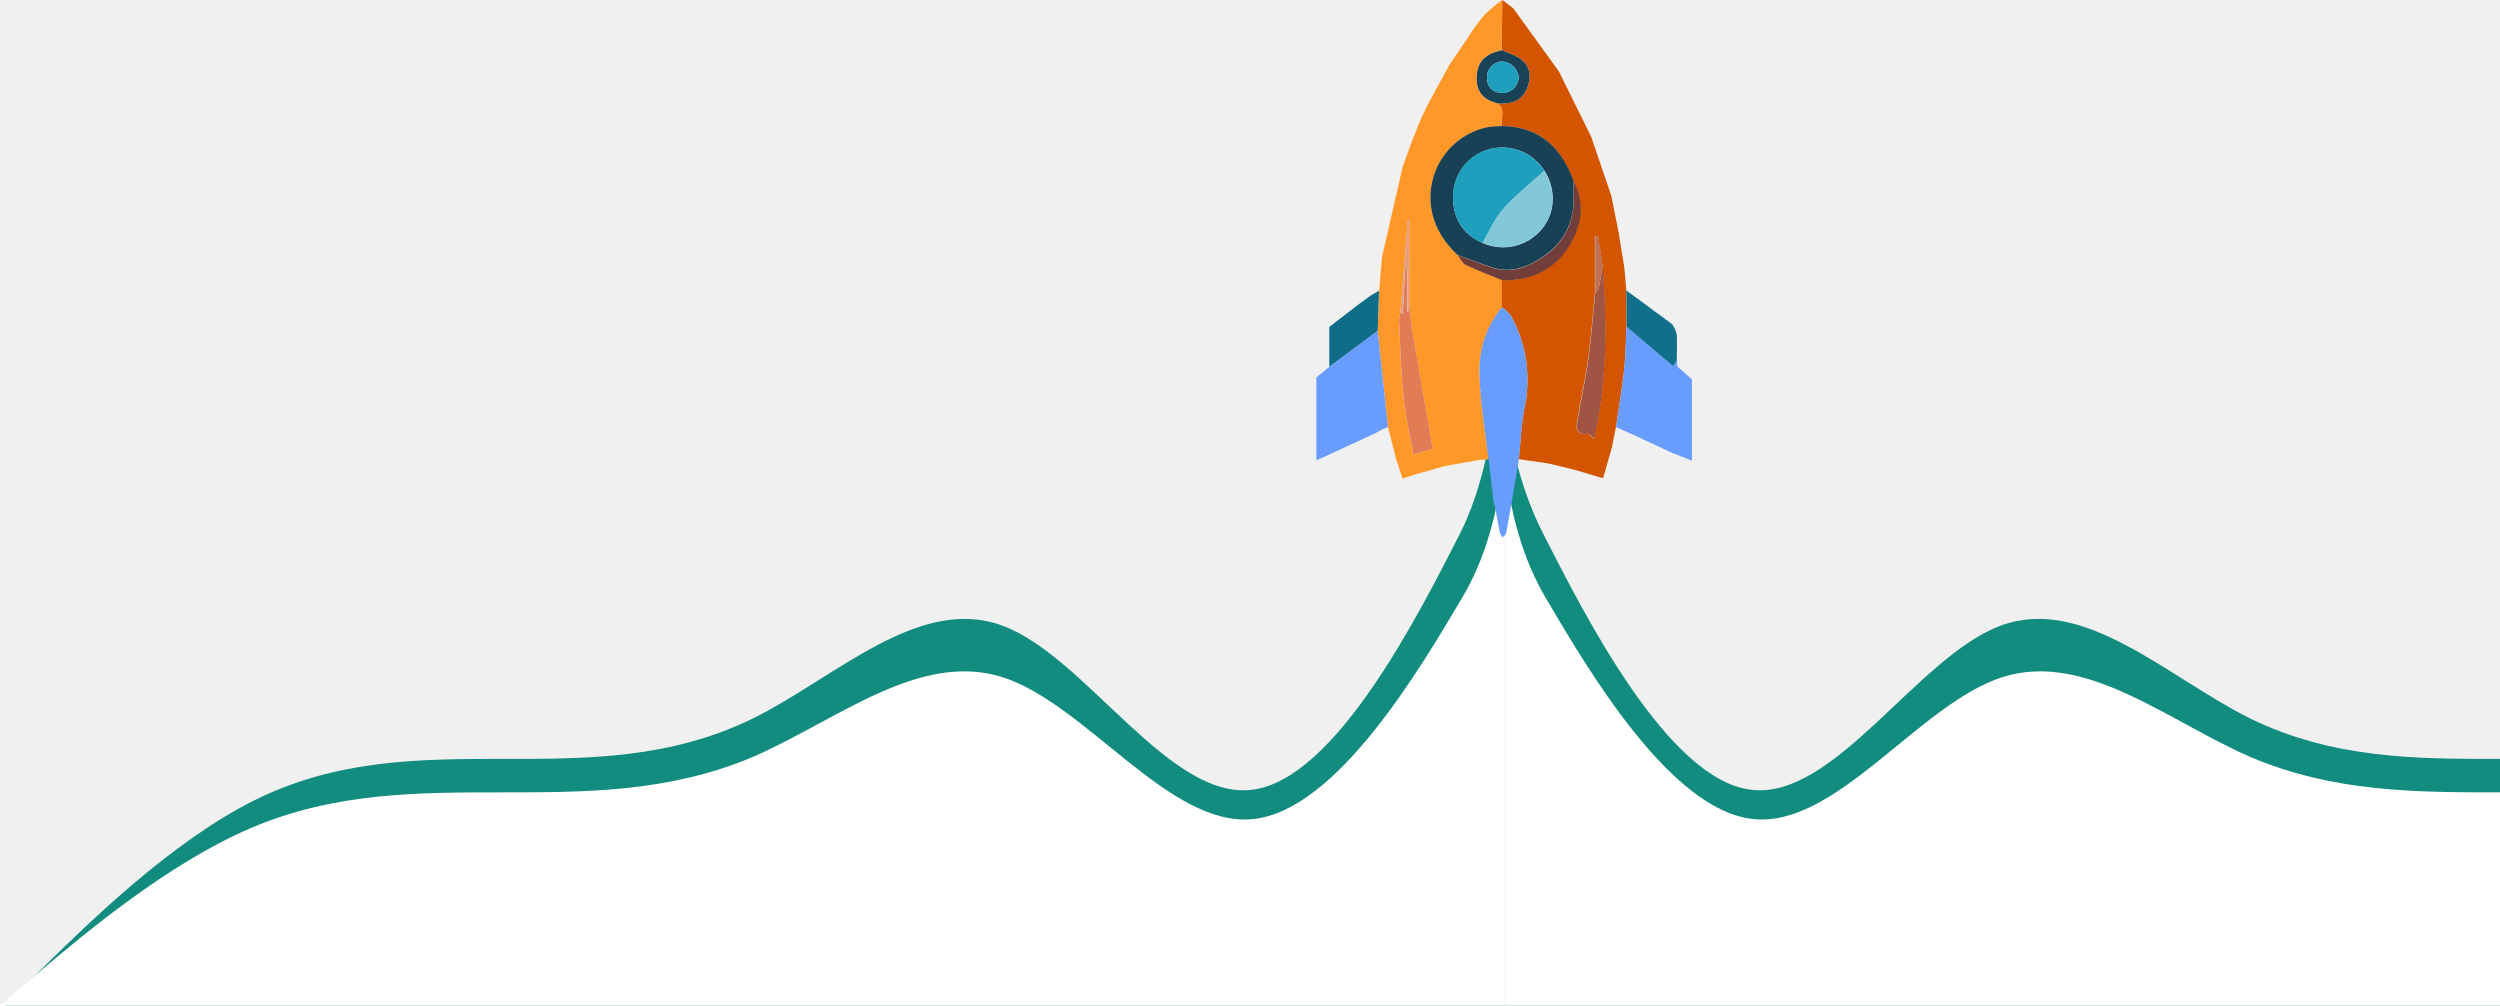
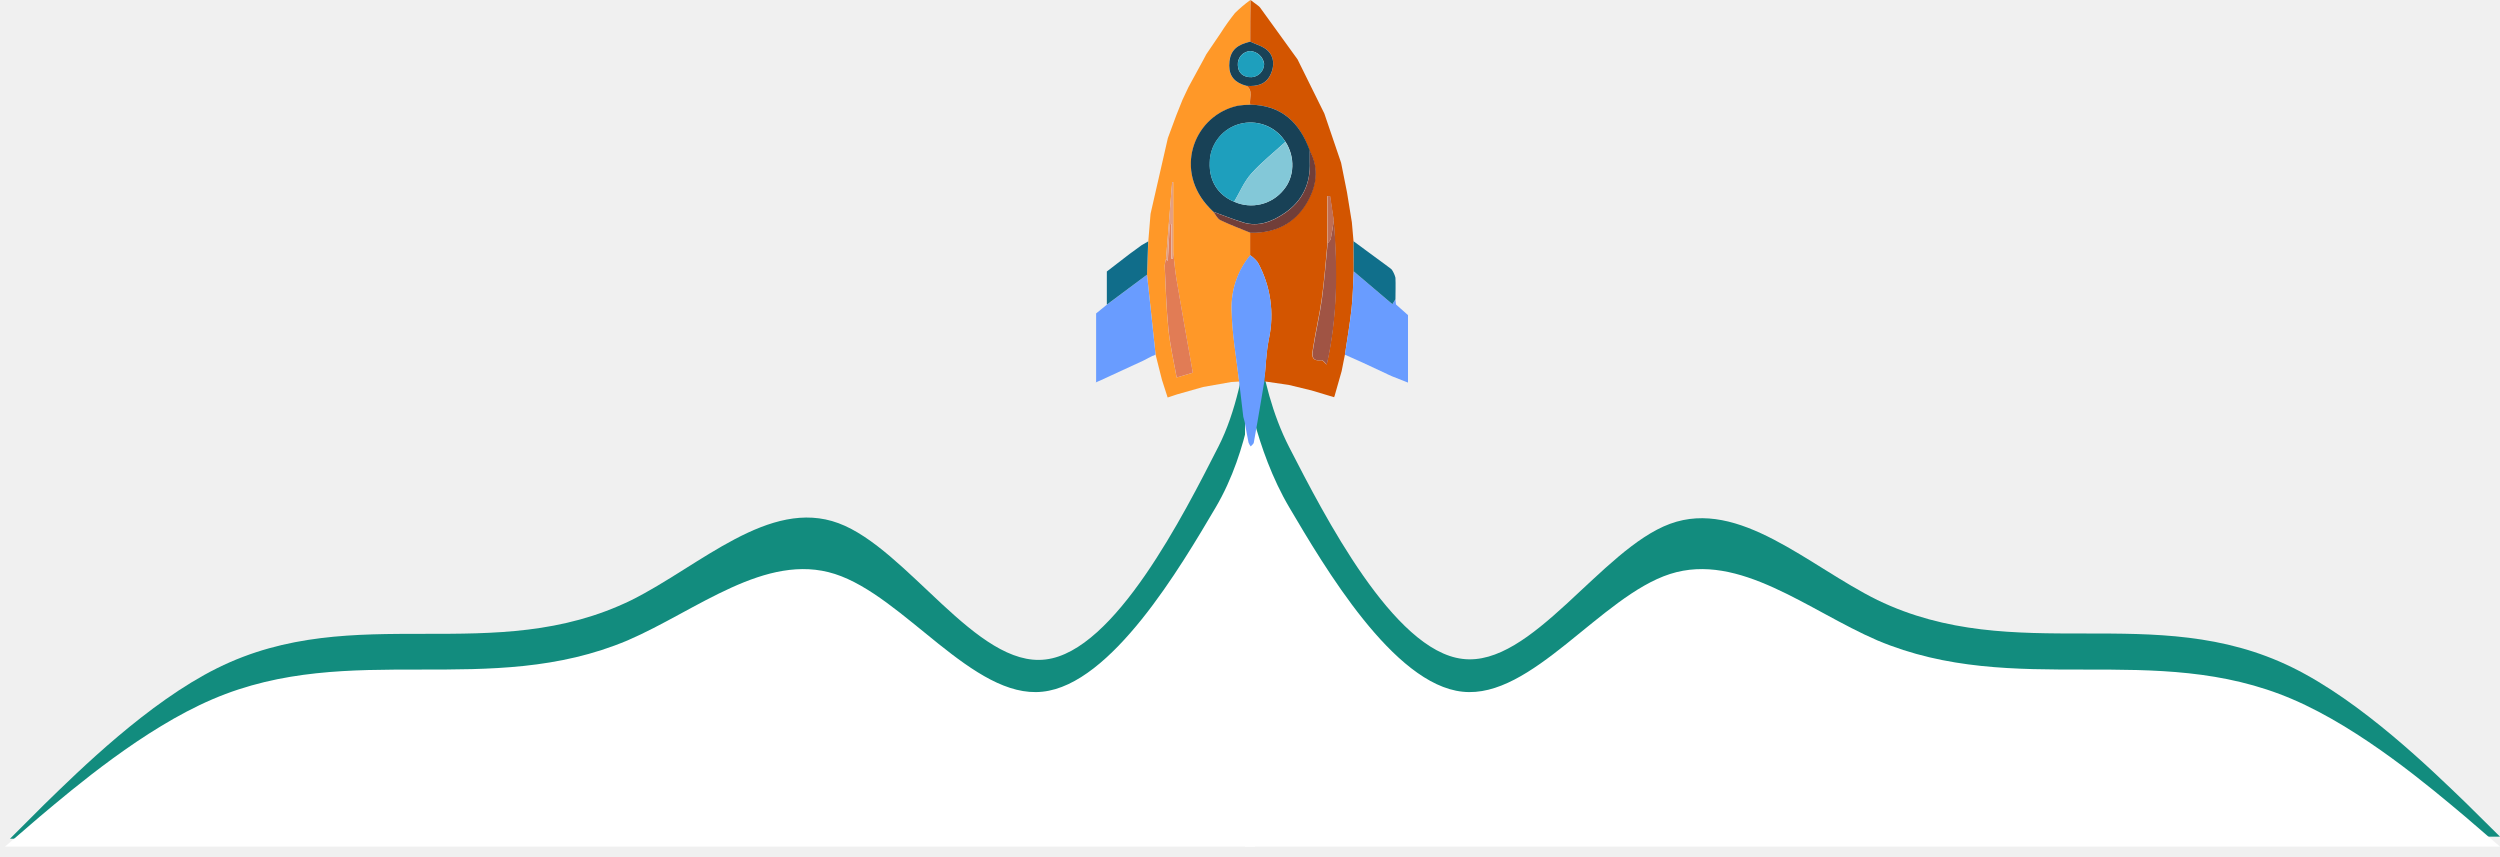
- <svg xmlns="http://www.w3.org/2000/svg" width="266" height="107" viewBox="0 0 266 107" fill="none">
-   <path fill-rule="evenodd" clip-rule="evenodd" d="M0.531 107L4.931 102.603C9.38 98.271 18.229 89.543 27.078 85.146C35.927 80.749 44.776 80.749 53.625 80.749C62.474 80.749 71.323 80.749 80.172 76.417C88.973 72.02 97.822 63.291 106.671 66.573C115.52 69.854 124.369 85.146 133.218 84.03C142.067 82.98 150.916 65.457 155.365 56.729C159.813 48 159.765 34 159.765 34V107H155.365C150.916 107 142.067 107 133.218 107C124.369 107 115.52 107 106.671 107C97.822 107 88.973 107 80.124 107C71.323 107 62.474 107 53.625 107C44.776 107 35.927 107 27.078 107C18.229 107 9.38 107 4.931 107H0.531Z" fill="#128C7E" />
-   <path fill-rule="evenodd" clip-rule="evenodd" d="M319 107L314.599 102.603C310.151 98.271 301.302 89.543 292.453 85.146C283.604 80.749 274.755 80.749 265.906 80.749C257.057 80.749 248.208 80.749 239.359 76.417C230.558 72.02 221.709 63.291 212.86 66.573C204.011 69.854 195.161 85.146 186.312 84.03C177.463 82.98 168.614 65.457 164.166 56.729C159.718 48 159.765 37.5 159.765 37.5V107H164.166C168.614 107 177.463 107 186.312 107C195.161 107 204.011 107 212.86 107C221.709 107 230.558 107 239.407 107C248.208 107 257.057 107 265.906 107C274.755 107 283.604 107 292.453 107C301.302 107 310.151 107 314.599 107H319Z" fill="#128C7E" />
-   <path fill-rule="evenodd" clip-rule="evenodd" d="M0 107L4.423 103.199C8.893 99.455 17.786 91.91 26.68 88.109C35.573 84.308 44.466 84.308 53.359 84.308C62.252 84.308 71.146 84.308 80.039 80.564C88.884 76.763 97.777 69.218 106.671 72.055C115.564 74.891 124.457 88.109 133.35 87.145C142.243 86.237 151.137 71.09 155.607 63.545C160.078 56 160.03 47 160.03 47V107H155.607C151.137 107 142.243 107 133.35 107C124.457 107 115.564 107 106.671 107C97.777 107 88.884 107 79.991 107C71.146 107 62.252 107 53.359 107C44.466 107 35.573 107 26.68 107C17.786 107 8.893 107 4.423 107H0Z" fill="white" />
-   <path fill-rule="evenodd" clip-rule="evenodd" d="M319 107L314.607 103.199C310.166 99.455 301.331 91.91 292.497 88.109C283.663 84.308 274.828 84.308 265.994 84.308C257.16 84.308 248.325 84.308 239.491 80.564C230.704 76.763 221.87 69.218 213.036 72.055C204.202 74.891 195.367 88.109 186.533 87.145C177.699 86.237 168.864 71.09 164.423 63.545C159.982 56 160.03 47 160.03 47V107H164.423C168.864 107 177.699 107 186.533 107C195.367 107 204.202 107 213.036 107C221.87 107 230.704 107 239.539 107C248.325 107 257.16 107 265.994 107C274.828 107 283.663 107 292.497 107C301.331 107 310.166 107 314.607 107H319Z" fill="white" />
-   <g clip-path="url(#clip0_3979_6263)">
-     <path d="M156.014 4.249C156.578 3.358 157.19 2.499 157.848 1.675C158.464 1.066 159.125 0.506 159.828 0C159.828 1.779 159.815 3.557 159.788 5.334L159.257 5.489C157.757 5.944 157.099 6.843 157.115 8.411C157.115 9.789 157.824 10.601 159.341 11.001C160.224 11.67 159.657 12.585 159.788 13.412C159.271 13.428 158.755 13.476 158.244 13.555C152.775 14.743 150.086 21.4 154.216 26.227L154.652 26.686L155.099 27.134C155.385 27.494 155.598 28.009 155.971 28.187C157.23 28.793 158.545 29.28 159.84 29.811C159.84 30.773 159.84 31.732 159.84 32.694C158.206 34.655 157.346 37.147 157.424 39.699C157.479 42.764 158.042 45.817 158.386 48.878L157.365 48.942L153.781 49.575L150.415 50.53L149.227 50.926C148.969 50.134 148.736 49.393 148.498 48.66C148.225 47.583 147.956 46.506 147.682 45.429L146.585 35.189C146.641 33.767 146.692 32.349 146.748 30.928L147.037 27.395C147.773 24.159 148.513 20.925 149.254 17.693L150.336 14.771C150.6 14.114 150.864 13.454 151.128 12.791L151.888 11.175C152.535 9.992 153.183 8.804 153.832 7.611L154.181 6.95L156.014 4.249ZM149.94 32.278V23.332L149.809 23.312L149.017 33.177C148.927 33.452 148.87 33.736 148.847 34.024C148.981 36.729 149.045 39.446 149.318 42.134C149.524 44.186 149.999 46.205 150.379 48.364L152.446 47.746C151.726 43.647 151.021 39.723 150.355 35.787C150.165 34.626 150.078 33.45 149.94 32.278Z" fill="#FF9828" />
-     <path d="M159.8 32.694C159.8 31.732 159.8 30.773 159.8 29.811C162.9 29.878 165.403 28.69 166.999 26.017C168.266 23.899 168.658 21.606 167.395 19.285C166.136 15.678 163.795 13.464 159.8 13.412C159.669 12.62 160.235 11.67 159.352 11.001C160.647 11.088 161.819 10.842 162.421 9.54C162.92 8.459 162.908 7.294 162.025 6.459C161.443 5.916 160.56 5.698 159.807 5.334C159.807 3.557 159.821 1.779 159.847 0L160.869 0.768L161.055 0.946L165.87 7.607L169.304 14.549L171.45 20.857C171.701 22.119 171.953 23.384 172.206 24.651L172.828 28.48L173.038 30.888L173.066 34.753C172.978 36.337 172.963 37.945 172.788 39.529C172.575 41.509 172.226 43.465 171.937 45.433C171.798 46.138 171.656 46.847 171.517 47.552C171.228 48.566 170.943 49.575 170.654 50.585V50.613L170.551 50.886L167.648 50.015L164.753 49.314L161.605 48.855C161.791 47.045 161.839 45.207 162.195 43.429C162.922 40.093 162.417 36.606 160.774 33.612C160.499 33.257 160.17 32.947 159.8 32.694ZM169.7 31.157C169.466 33.533 169.304 35.909 168.975 38.246C168.69 40.337 168.183 42.392 167.874 44.475C167.755 45.243 167.411 46.332 168.951 46.162C169.137 46.162 169.347 46.494 169.601 46.7C170.987 40.582 170.987 34.424 170.496 28.227C170.341 27.189 170.183 26.156 170.028 25.118H169.7V31.157Z" fill="#D35500" />
-     <path d="M159.8 13.412C163.795 13.464 166.136 15.677 167.435 19.277C167.435 19.76 167.435 20.247 167.435 20.73C167.546 23.502 166.496 25.744 164.203 27.3C162.619 28.373 160.873 29.094 158.905 28.488C157.61 28.092 156.351 27.585 155.079 27.126C154.929 26.979 154.778 26.829 154.632 26.678L154.204 26.211C150.074 21.392 152.763 14.727 158.232 13.539C158.751 13.464 159.275 13.421 159.8 13.412ZM157.76 25.846C158.838 26.327 160.044 26.437 161.19 26.159C162.337 25.881 163.359 25.231 164.096 24.31C165.49 22.651 165.585 20.116 164.334 18.168C164.18 17.962 164.037 17.74 163.871 17.546C163.178 16.738 162.257 16.157 161.23 15.879C160.202 15.601 159.115 15.638 158.109 15.986C157.101 16.336 156.226 16.988 155.603 17.853C154.979 18.718 154.637 19.755 154.624 20.821C154.529 23.162 155.658 24.967 157.745 25.846H157.76Z" fill="#184156" />
-     <path d="M159.8 32.693C160.173 32.95 160.503 33.264 160.778 33.624C162.421 36.617 162.926 40.104 162.2 43.441C161.844 45.219 161.804 47.056 161.61 48.866C161.467 49.7 161.328 50.537 161.19 51.377C160.885 53.155 160.588 54.941 160.264 56.715C160.228 56.893 159.99 57.035 159.868 57.194C159.751 57.039 159.656 56.868 159.586 56.687C159.408 55.82 159.258 54.949 159.099 54.077L158.917 53.388L158.383 48.878C158.026 45.817 157.464 42.768 157.424 39.699C157.336 37.152 158.181 34.661 159.8 32.693Z" fill="#699CFF" />
-     <path d="M146.585 35.188L147.678 45.416L147.465 45.543L147.239 45.61L146.11 46.2L140.733 48.679L140 49.004C140.022 48.988 140.039 48.967 140.05 48.943C140.061 48.919 140.066 48.892 140.063 48.865V40.153L141.434 39.041L146.585 35.188Z" fill="#699CFF" />
-     <path d="M149.94 32.277C150.079 33.465 150.166 34.625 150.364 35.785C151.029 39.722 151.734 43.646 152.455 47.745L150.388 48.362C149.992 46.204 149.532 44.185 149.326 42.133C149.053 39.444 148.99 36.728 148.855 34.023C148.878 33.735 148.935 33.451 149.025 33.176L149.188 33.401C149.211 33.401 149.255 33.358 149.259 33.338L149.504 28.713H149.702V33.152H149.9L149.94 32.277Z" fill="#E17C55" />
-     <path d="M146.586 35.189L141.438 39.026V34.781L144.356 32.532L145.889 31.415L146.732 30.928C146.692 32.349 146.641 33.767 146.586 35.189Z" fill="#106D8A" />
-     <path d="M155.088 27.136C156.359 27.595 157.618 28.118 158.913 28.514C160.893 29.112 162.632 28.391 164.212 27.326C166.505 25.769 167.554 23.532 167.443 20.756C167.443 20.273 167.443 19.786 167.443 19.303C168.694 21.631 168.302 23.924 167.047 26.035C165.463 28.708 162.948 29.896 159.848 29.828C158.553 29.298 157.238 28.811 155.979 28.205C155.587 28.011 155.373 27.496 155.088 27.136Z" fill="#713E39" />
-     <path d="M159.8 5.334C160.552 5.698 161.436 5.916 162.018 6.459C162.909 7.294 162.921 8.458 162.414 9.54C161.812 10.842 160.64 11.088 159.345 11.001C157.828 10.605 157.135 9.789 157.119 8.411C157.119 6.827 157.761 5.944 159.262 5.488L159.8 5.334ZM161.602 8.217C161.544 7.771 161.333 7.359 161.004 7.052C160.675 6.746 160.249 6.564 159.8 6.538C159.577 6.552 159.359 6.61 159.158 6.709C158.958 6.807 158.779 6.945 158.631 7.113C158.484 7.281 158.372 7.477 158.3 7.689C158.229 7.901 158.2 8.125 158.216 8.348C158.24 9.342 158.921 9.932 159.994 9.888C160.42 9.857 160.818 9.668 161.112 9.359C161.407 9.051 161.575 8.643 161.586 8.217H161.602Z" fill="#194257" />
-     <path d="M149.939 32.278L149.9 33.149H149.733V28.714H149.504L149.242 33.339C149.242 33.339 149.195 33.383 149.171 33.403L149.009 33.177L149.801 23.312L149.931 23.332L149.939 32.278Z" fill="#E39F82" />
-     <path d="M154.212 26.219L154.652 26.686L154.212 26.219Z" fill="#713E39" />
-     <path d="M171.938 45.442C172.227 43.462 172.575 41.514 172.789 39.541C172.963 37.957 172.979 36.373 173.066 34.766L178.016 38.967C178.175 38.71 178.281 38.528 178.412 38.346L178.483 39.007L180.02 40.369V49.014L178.012 48.222L177.541 48.012L174.195 46.448L171.938 45.442Z" fill="#699CFF" />
-     <path d="M170.523 28.227C171.014 34.416 171.014 40.582 169.628 46.7C169.387 46.494 169.165 46.142 168.979 46.161C167.438 46.332 167.791 45.243 167.902 44.474C168.223 42.392 168.718 40.336 169.003 38.245C169.323 35.893 169.494 33.521 169.727 31.157C169.862 30.971 170.076 30.797 170.123 30.591C170.286 29.811 170.393 29.015 170.523 28.227Z" fill="#A05444" />
-     <path d="M178.412 38.345C178.301 38.527 178.194 38.709 178.016 38.967L173.066 34.765C173.066 33.478 173.066 32.187 173.039 30.9L177.743 34.365L177.945 34.544C178.16 34.86 178.318 35.211 178.412 35.581C178.452 36.5 178.412 37.422 178.412 38.345Z" fill="#106F8B" />
-     <path d="M170.524 28.226C170.393 29.018 170.286 29.81 170.128 30.602C170.08 30.808 169.867 30.998 169.732 31.168V25.117H170.061C170.211 26.155 170.369 27.188 170.524 28.226Z" fill="#C06E54" />
-     <path d="M157.745 25.847C155.658 24.968 154.529 23.162 154.605 20.822C154.618 19.755 154.96 18.719 155.583 17.854C156.207 16.989 157.082 16.337 158.089 15.987C159.096 15.639 160.183 15.601 161.211 15.88C162.238 16.158 163.158 16.739 163.851 17.547C164.018 17.741 164.16 17.943 164.315 18.169C162.837 19.523 161.246 20.778 159.919 22.267C159.008 23.293 158.458 24.643 157.745 25.847Z" fill="#1E9FBD" />
-     <path d="M157.745 25.848C158.457 24.66 159.004 23.294 159.919 22.284C161.245 20.795 162.837 19.54 164.314 18.186C165.566 20.134 165.471 22.668 164.077 24.328C163.337 25.245 162.315 25.891 161.17 26.166C160.024 26.441 158.82 26.329 157.745 25.848Z" fill="#83C8D8" />
-     <path d="M161.586 8.218C161.576 8.643 161.408 9.049 161.116 9.358C160.823 9.667 160.426 9.856 160.002 9.889C158.929 9.933 158.248 9.343 158.224 8.349C158.209 8.126 158.237 7.902 158.309 7.69C158.38 7.478 158.493 7.282 158.64 7.114C158.787 6.946 158.966 6.809 159.167 6.71C159.367 6.611 159.585 6.553 159.808 6.539C160.253 6.57 160.673 6.755 160.998 7.061C161.322 7.367 161.53 7.776 161.586 8.218Z" fill="#1E9FBD" />
+ <svg xmlns="http://www.w3.org/2000/svg" width="251" height="86" viewBox="0 0 251 86" fill="none">
+   <path fill-rule="evenodd" clip-rule="evenodd" d="M1 84.21L4.449 80.764C7.935 77.369 14.87 70.529 21.805 67.083C28.74 63.637 35.675 63.637 42.61 63.637C49.545 63.637 56.48 63.637 63.415 60.242C70.312 56.796 77.247 49.956 84.182 52.527C91.117 55.099 98.052 67.083 104.987 66.209C111.922 65.386 118.857 51.653 122.343 44.812C125.83 37.972 125.792 27 125.792 27V84.21H122.343C118.857 84.21 111.922 84.21 104.987 84.21C98.052 84.21 91.117 84.21 84.182 84.21C77.247 84.21 70.312 84.21 63.377 84.21C56.48 84.21 49.545 84.21 42.61 84.21C35.675 84.21 28.74 84.21 21.805 84.21C14.87 84.21 7.935 84.21 4.449 84.21H1Z" fill="#128C7E" />
+   <path fill-rule="evenodd" clip-rule="evenodd" d="M251 84L247.546 80.584C244.053 77.218 237.107 70.436 230.16 67.02C223.214 63.603 216.267 63.603 209.321 63.603C202.374 63.603 195.428 63.603 188.481 60.238C181.572 56.821 174.626 50.039 167.679 52.589C160.733 55.139 153.786 67.02 146.84 66.153C139.893 65.337 132.947 51.722 129.455 44.94C125.962 38.158 126 30 126 30V84H129.455C132.947 84 139.893 84 146.84 84C153.786 84 160.733 84 167.679 84C174.626 84 181.572 84 188.519 84C195.428 84 202.374 84 209.321 84C216.267 84 223.214 84 230.16 84C237.107 84 244.053 84 247.546 84H251Z" fill="#128C7E" />
+   <path fill-rule="evenodd" clip-rule="evenodd" d="M0.5 85L3.954 82.023C7.447 79.09 14.393 73.179 21.34 70.202C28.286 67.225 35.233 67.225 42.179 67.225C49.126 67.225 56.072 67.225 63.019 64.292C69.928 61.314 76.874 55.404 83.821 57.626C90.767 59.848 97.714 70.202 104.66 69.447C111.607 68.736 118.553 56.871 122.045 50.96C125.538 45.05 126 38 126 38V85H122.045C118.553 85 111.607 85 104.66 85C97.714 85 90.767 85 83.821 85C76.874 85 69.928 85 62.981 85C56.072 85 49.126 85 42.179 85C35.233 85 28.286 85 21.34 85C14.393 85 7.447 85 3.954 85H0.5Z" fill="white" />
+   <path fill-rule="evenodd" clip-rule="evenodd" d="M251 85L247.546 82.023C244.053 79.09 237.107 73.179 230.16 70.202C223.214 67.225 216.267 67.225 209.321 67.225C202.374 67.225 195.428 67.225 188.481 64.292C181.572 61.314 174.626 55.404 167.679 57.626C160.733 59.848 153.786 70.202 146.84 69.447C139.893 68.736 132.947 56.871 129.455 50.96C125.962 45.05 125 38 125 38V85H129.455C132.947 85 139.893 85 146.84 85C153.786 85 160.733 85 167.679 85C174.626 85 181.572 85 188.519 85C195.428 85 202.374 85 209.321 85C216.267 85 223.214 85 230.16 85C237.107 85 244.053 85 247.546 85H251Z" fill="white" />
+   <g clip-path="url(#clip0_4095_6580)">
+     <path d="M122.55 3.33C122.992 2.632 123.472 1.959 123.987 1.313C124.47 0.836 124.989 0.397 125.539 0C125.539 1.394 125.529 2.788 125.508 4.18L125.092 4.301C123.916 4.658 123.401 5.363 123.413 6.592C123.413 7.672 123.969 8.308 125.157 8.621C125.849 9.146 125.406 9.863 125.508 10.511C125.103 10.524 124.698 10.561 124.298 10.623C120.012 11.554 117.905 16.771 121.141 20.554L121.483 20.914L121.834 21.265C122.057 21.547 122.225 21.951 122.516 22.09C123.503 22.565 124.534 22.947 125.548 23.363C125.548 24.117 125.548 24.868 125.548 25.622C124.268 27.159 123.595 29.112 123.655 31.112C123.699 33.514 124.139 35.907 124.409 38.306L123.609 38.356L120.8 38.852L118.162 39.6L117.231 39.91C117.029 39.29 116.846 38.709 116.66 38.135C116.446 37.291 116.235 36.447 116.021 35.603L115.161 27.577C115.205 26.463 115.245 25.352 115.288 24.238L115.515 21.47C116.092 18.933 116.671 16.399 117.253 13.866L118.1 11.576C118.307 11.061 118.514 10.543 118.721 10.024L119.317 8.758C119.824 7.831 120.331 6.9 120.84 5.965L121.114 5.447L122.55 3.33ZM117.79 25.296V18.285L117.687 18.27L117.067 26.001C116.996 26.216 116.951 26.439 116.933 26.665C117.039 28.785 117.088 30.913 117.303 33.021C117.464 34.628 117.836 36.211 118.134 37.902L119.754 37.418C119.189 34.206 118.637 31.131 118.116 28.046C117.967 27.137 117.898 26.215 117.79 25.296Z" fill="#FF9828" />
+     <path d="M125.517 25.622C125.517 24.868 125.517 24.117 125.517 23.363C127.947 23.416 129.908 22.485 131.159 20.39C132.152 18.729 132.459 16.932 131.469 15.114C130.482 12.287 128.648 10.552 125.517 10.511C125.414 9.891 125.858 9.146 125.166 8.621C126.181 8.69 127.099 8.497 127.571 7.476C127.962 6.629 127.953 5.717 127.261 5.062C126.805 4.637 126.113 4.466 125.523 4.18C125.523 2.788 125.533 1.394 125.554 0L126.355 0.602L126.5 0.742L130.274 5.962L132.965 11.402L134.647 16.346C134.844 17.335 135.041 18.326 135.24 19.319L135.727 22.32L135.892 24.207L135.913 27.236C135.845 28.477 135.833 29.737 135.696 30.979C135.528 32.53 135.255 34.063 135.029 35.606C134.92 36.158 134.808 36.714 134.7 37.266C134.473 38.061 134.25 38.852 134.023 39.644V39.665L133.943 39.879L131.668 39.197L129.399 38.647L126.932 38.287C127.078 36.869 127.115 35.429 127.394 34.035C127.963 31.421 127.568 28.688 126.28 26.342C126.065 26.064 125.807 25.821 125.517 25.622V25.622ZM133.275 24.418C133.092 26.28 132.965 28.142 132.707 29.973C132.484 31.612 132.087 33.222 131.845 34.855C131.752 35.457 131.482 36.31 132.689 36.177C132.835 36.177 132.999 36.438 133.198 36.599C134.284 31.804 134.284 26.978 133.899 22.121C133.778 21.308 133.654 20.498 133.533 19.685H133.275V24.418Z" fill="#D35500" />
+     <path d="M125.517 10.512C128.649 10.552 130.483 12.287 131.501 15.108C131.501 15.487 131.501 15.868 131.501 16.247C131.587 18.419 130.765 20.176 128.968 21.395C127.727 22.237 126.358 22.801 124.816 22.327C123.801 22.016 122.814 21.619 121.818 21.259C121.7 21.144 121.582 21.026 121.467 20.908L121.132 20.542C117.895 16.765 120.002 11.542 124.288 10.611C124.695 10.552 125.106 10.519 125.517 10.512V10.512ZM123.919 20.257C124.763 20.633 125.709 20.719 126.607 20.501C127.505 20.284 128.306 19.774 128.884 19.052C129.977 17.752 130.051 15.766 129.071 14.239C128.95 14.078 128.838 13.904 128.707 13.752C128.164 13.118 127.443 12.663 126.638 12.445C125.833 12.227 124.98 12.256 124.192 12.529C123.402 12.803 122.717 13.314 122.228 13.992C121.739 14.67 121.471 15.482 121.461 16.318C121.386 18.152 122.271 19.568 123.906 20.257H123.919Z" fill="#184156" />
+     <path d="M125.517 25.621C125.81 25.822 126.068 26.069 126.284 26.35C127.572 28.696 127.967 31.429 127.398 34.044C127.119 35.437 127.088 36.877 126.936 38.296C126.824 38.949 126.714 39.605 126.607 40.263C126.368 41.657 126.135 43.056 125.881 44.447C125.853 44.586 125.666 44.698 125.57 44.822C125.478 44.701 125.404 44.567 125.35 44.425C125.21 43.745 125.092 43.062 124.968 42.38L124.825 41.84L124.406 38.305C124.127 35.906 123.686 33.516 123.655 31.111C123.586 29.115 124.248 27.163 125.517 25.621V25.621Z" fill="#699CFF" />
+     <path d="M115.161 27.576L116.018 35.592L115.85 35.692L115.673 35.745L114.789 36.207L110.574 38.15L110 38.404C110.017 38.392 110.03 38.375 110.039 38.356C110.048 38.337 110.051 38.316 110.05 38.295V31.468L111.123 30.596L115.161 27.576Z" fill="#699CFF" />
+     <path d="M117.79 25.295C117.898 26.226 117.967 27.135 118.122 28.045C118.643 31.13 119.196 34.205 119.76 37.417L118.14 37.901C117.83 36.21 117.47 34.627 117.309 33.02C117.095 30.912 117.045 28.783 116.939 26.664C116.958 26.438 117.002 26.215 117.073 26L117.2 26.176C117.219 26.176 117.253 26.142 117.256 26.127L117.448 22.502H117.604V25.981H117.759L117.79 25.295Z" fill="#E17C55" />
+     <path d="M115.161 27.578L111.126 30.585V27.258L113.414 25.495L114.615 24.62L115.276 24.238C115.245 25.352 115.204 26.463 115.161 27.578Z" fill="#106D8A" />
+     <path d="M121.824 21.266C122.82 21.626 123.807 22.035 124.822 22.346C126.374 22.814 127.736 22.249 128.975 21.415C130.771 20.195 131.594 18.441 131.507 16.266C131.507 15.887 131.507 15.506 131.507 15.127C132.488 16.952 132.18 18.749 131.197 20.403C129.955 22.498 127.985 23.429 125.555 23.376C124.54 22.96 123.509 22.578 122.522 22.104C122.215 21.951 122.048 21.548 121.824 21.266Z" fill="#713E39" />
+     <path d="M125.517 4.18C126.107 4.465 126.799 4.636 127.255 5.061C127.953 5.716 127.963 6.628 127.565 7.476C127.094 8.497 126.175 8.689 125.16 8.621C123.972 8.31 123.428 7.671 123.416 6.591C123.416 5.35 123.919 4.658 125.095 4.301L125.517 4.18ZM126.929 6.439C126.884 6.089 126.718 5.767 126.46 5.526C126.203 5.286 125.869 5.143 125.517 5.123C125.342 5.134 125.171 5.18 125.014 5.257C124.857 5.334 124.717 5.442 124.601 5.574C124.486 5.706 124.398 5.859 124.342 6.025C124.286 6.191 124.263 6.367 124.276 6.541C124.294 7.32 124.828 7.783 125.669 7.749C126.003 7.724 126.315 7.576 126.545 7.334C126.776 7.092 126.908 6.773 126.917 6.439H126.929Z" fill="#194257" />
+     <path d="M117.789 25.296L117.758 25.979H117.628V22.503H117.448L117.243 26.128C117.243 26.128 117.206 26.162 117.187 26.177L117.06 26L117.681 18.27L117.783 18.285L117.789 25.296Z" fill="#E39F82" />
+     <path d="M121.138 20.547L121.483 20.913L121.138 20.547Z" fill="#713E39" />
+     <path d="M135.029 35.613C135.256 34.061 135.529 32.534 135.697 30.989C135.833 29.747 135.846 28.506 135.914 27.246L139.793 30.539C139.917 30.337 140.001 30.194 140.103 30.052L140.159 30.57L141.363 31.637V38.412L139.79 37.792L139.421 37.627L136.798 36.401L135.029 35.613Z" fill="#699CFF" />
+     <path d="M133.921 22.121C134.306 26.972 134.306 31.804 133.22 36.599C133.031 36.437 132.857 36.161 132.711 36.177C131.504 36.31 131.78 35.457 131.867 34.855C132.118 33.222 132.506 31.611 132.73 29.973C132.981 28.129 133.114 26.27 133.298 24.418C133.403 24.272 133.571 24.135 133.608 23.974C133.735 23.363 133.819 22.739 133.921 22.121Z" fill="#A05444" />
+     <path d="M140.103 30.051C140.017 30.194 139.933 30.337 139.793 30.538L135.914 27.246C135.914 26.237 135.914 25.225 135.892 24.217L139.579 26.932L139.737 27.072C139.906 27.32 140.03 27.595 140.103 27.885C140.135 28.605 140.103 29.328 140.103 30.051Z" fill="#106F8B" />
+     <path d="M133.921 22.12C133.819 22.741 133.735 23.361 133.611 23.982C133.574 24.143 133.406 24.292 133.301 24.426V19.684H133.558C133.676 20.497 133.8 21.307 133.921 22.12Z" fill="#C06E54" />
+     <path d="M123.907 20.257C122.271 19.568 121.387 18.153 121.446 16.318C121.456 15.483 121.724 14.671 122.213 13.992C122.701 13.314 123.387 12.803 124.177 12.529C124.965 12.257 125.817 12.227 126.623 12.445C127.428 12.663 128.149 13.119 128.692 13.752C128.823 13.904 128.934 14.062 129.055 14.239C127.898 15.3 126.65 16.284 125.61 17.451C124.897 18.255 124.465 19.313 123.907 20.257Z" fill="#1E9FBD" />
+     <path d="M123.906 20.257C124.465 19.326 124.893 18.255 125.61 17.464C126.65 16.297 127.897 15.313 129.055 14.252C130.036 15.779 129.961 17.765 128.869 19.065C128.289 19.784 127.488 20.291 126.59 20.506C125.693 20.722 124.749 20.634 123.906 20.257V20.257Z" fill="#83C8D8" />
+     <path d="M126.917 6.441C126.909 6.774 126.778 7.092 126.548 7.334C126.319 7.576 126.008 7.725 125.676 7.751C124.835 7.785 124.301 7.322 124.283 6.543C124.27 6.369 124.293 6.193 124.349 6.027C124.405 5.861 124.493 5.708 124.608 5.576C124.723 5.444 124.864 5.336 125.021 5.259C125.178 5.182 125.349 5.136 125.524 5.125C125.872 5.149 126.202 5.294 126.456 5.534C126.71 5.774 126.873 6.094 126.917 6.441Z" fill="#1E9FBD" />
  </g>
  <defs>
-     <clipPath id="clip0_3979_6263">
-       <rect width="40" height="69.264" fill="white" transform="translate(140)" />
+     <clipPath id="clip0_4095_6580">
+       <rect width="31.348" height="54.282" fill="white" transform="translate(110)" />
    </clipPath>
  </defs>
</svg>
